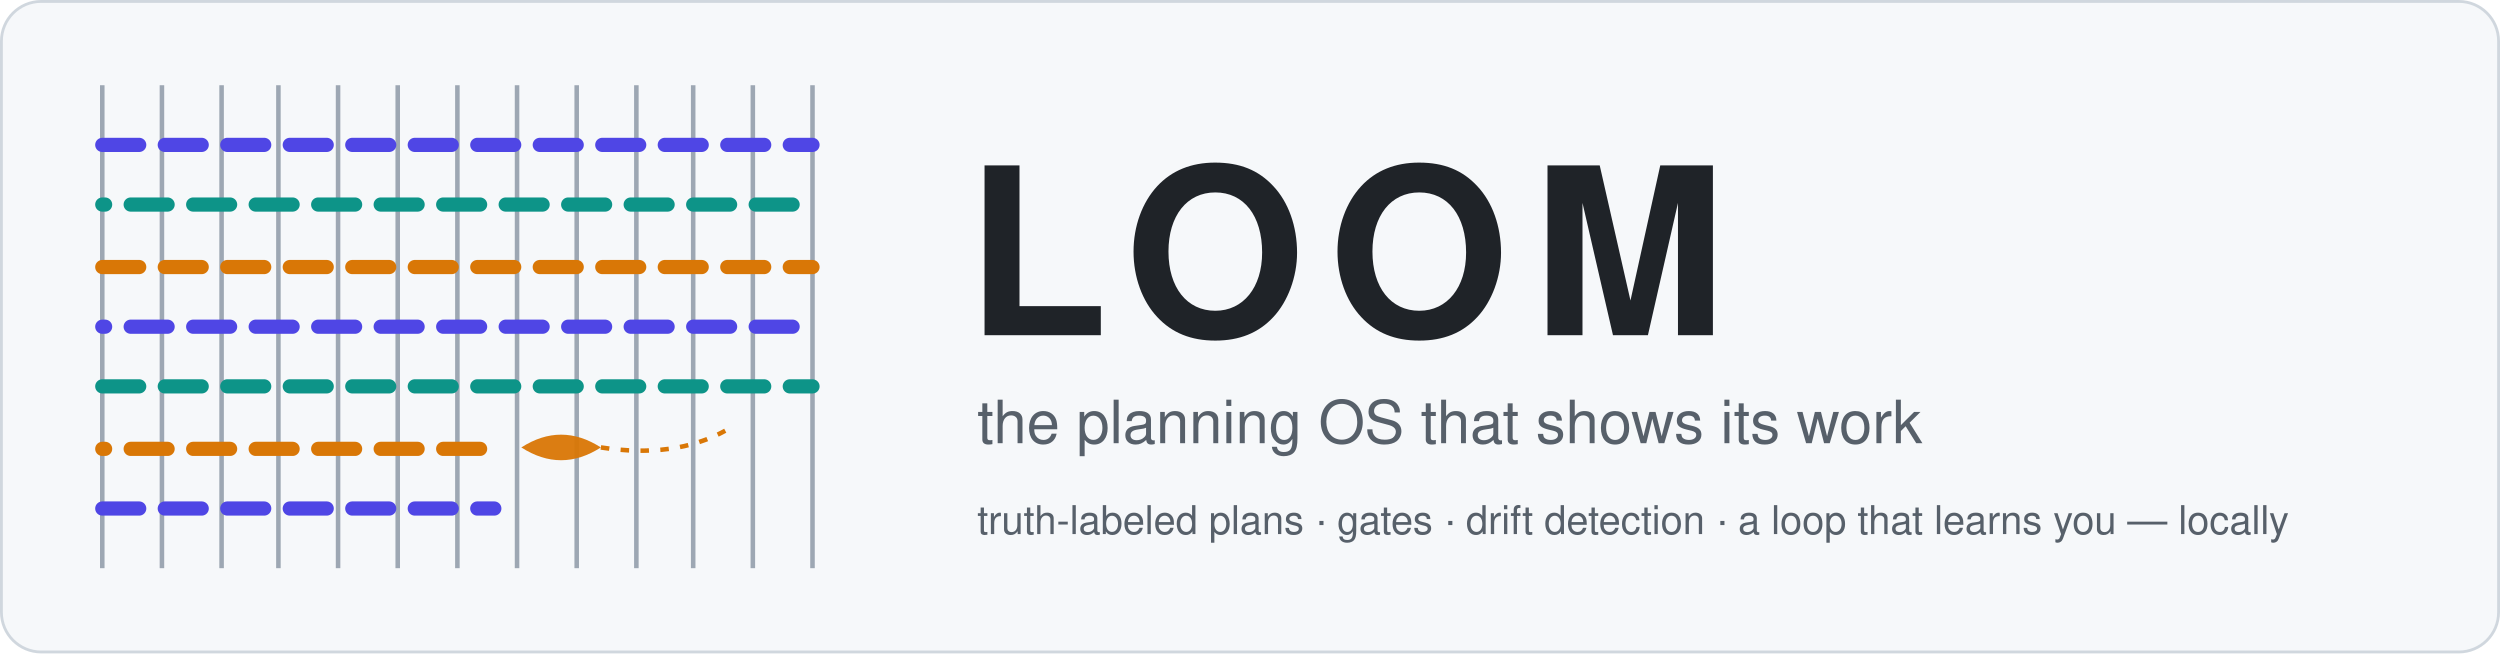
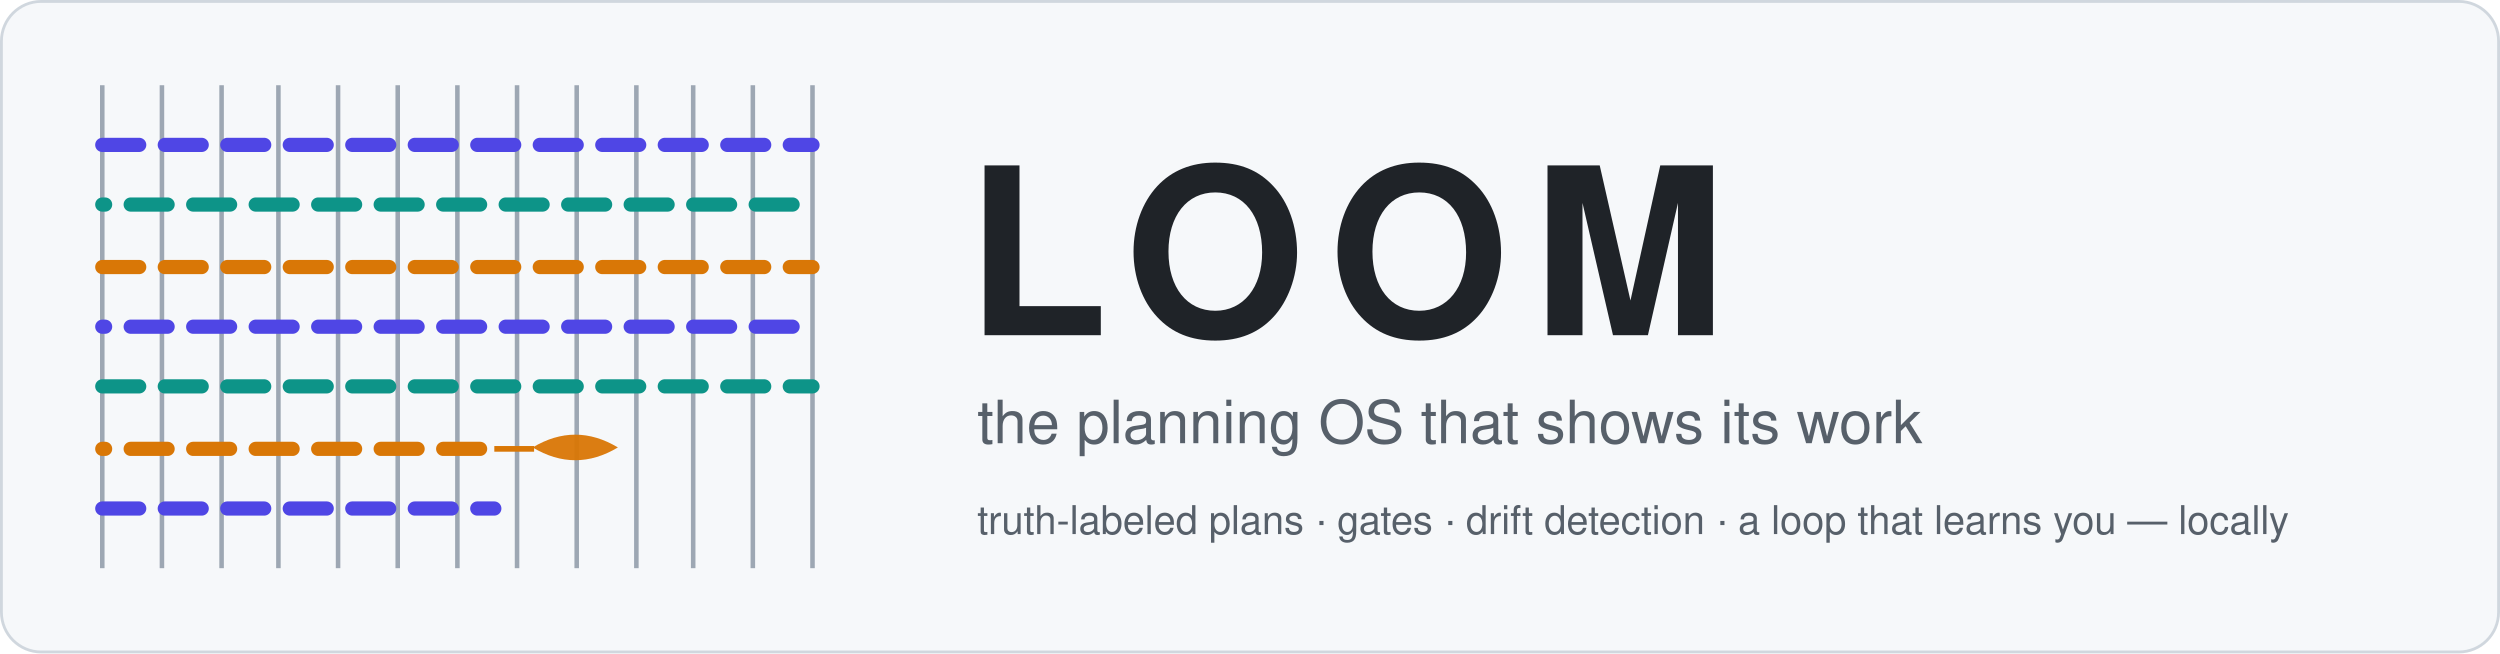
<svg xmlns="http://www.w3.org/2000/svg" viewBox="0 0 880 230" role="img" aria-label="Loom — the planning OS that shows its work">
  <rect x="0.5" y="0.5" width="879" height="229" rx="14" fill="#f6f8fa" stroke="#d0d7de" />
  <line x1="36" y1="30" x2="36" y2="200" stroke="#9da7b3" stroke-width="1.6" />
  <line x1="57" y1="30" x2="57" y2="200" stroke="#9da7b3" stroke-width="1.6" />
  <line x1="78" y1="30" x2="78" y2="200" stroke="#9da7b3" stroke-width="1.6" />
  <line x1="98" y1="30" x2="98" y2="200" stroke="#9da7b3" stroke-width="1.6" />
  <line x1="119" y1="30" x2="119" y2="200" stroke="#9da7b3" stroke-width="1.6" />
  <line x1="140" y1="30" x2="140" y2="200" stroke="#9da7b3" stroke-width="1.6" />
  <line x1="161" y1="30" x2="161" y2="200" stroke="#9da7b3" stroke-width="1.6" />
  <line x1="182" y1="30" x2="182" y2="200" stroke="#9da7b3" stroke-width="1.6" />
  <line x1="203" y1="30" x2="203" y2="200" stroke="#9da7b3" stroke-width="1.6" />
  <line x1="224" y1="30" x2="224" y2="200" stroke="#9da7b3" stroke-width="1.6" />
  <line x1="244" y1="30" x2="244" y2="200" stroke="#9da7b3" stroke-width="1.6" />
  <line x1="265" y1="30" x2="265" y2="200" stroke="#9da7b3" stroke-width="1.6" />
  <line x1="286" y1="30" x2="286" y2="200" stroke="#9da7b3" stroke-width="1.6" />
  <line x1="36" y1="51" x2="286" y2="51" stroke="#4f46e5" stroke-width="5" stroke-linecap="round" stroke-dasharray="13 9" stroke-dashoffset="0" />
  <line x1="36" y1="72" x2="286" y2="72" stroke="#0d9488" stroke-width="5" stroke-linecap="round" stroke-dasharray="13 9" stroke-dashoffset="12" />
  <line x1="36" y1="94" x2="286" y2="94" stroke="#d97706" stroke-width="5" stroke-linecap="round" stroke-dasharray="13 9" stroke-dashoffset="0" />
  <line x1="36" y1="115" x2="286" y2="115" stroke="#4f46e5" stroke-width="5" stroke-linecap="round" stroke-dasharray="13 9" stroke-dashoffset="12" />
  <line x1="36" y1="136" x2="286" y2="136" stroke="#0d9488" stroke-width="5" stroke-linecap="round" stroke-dasharray="13 9" stroke-dashoffset="0" />
  <line x1="36" y1="158" x2="174" y2="158" stroke="#d97706" stroke-width="5" stroke-linecap="round" stroke-dasharray="13 9" stroke-dashoffset="12" />
-   <path d="M183.5 157.5 q14 -9 28 0 q-14 9 -28 0 z" fill="#d97706" opacity="0.95" />
-   <path d="M211.5 157.5 q26 4 44 -6" stroke="#d97706" stroke-width="1.6" fill="none" stroke-dasharray="3 4" />
+   <line x1="174" y1="158" x2="188" y2="158" stroke="#d97706" stroke-width="2" />
+   <path d="M187.5 157.5 q15 -9 30 0 q-15 9 -30 0 z" fill="#d97706" opacity="0.95" />
  <line x1="36" y1="179" x2="174" y2="179" stroke="#4f46e5" stroke-width="5" stroke-linecap="round" stroke-dasharray="13 9" stroke-dashoffset="0" />
  <text x="340" y="118" font-family="-apple-system,Segoe UI,Helvetica,Arial,sans-serif" font-size="82" font-weight="800" letter-spacing="8" fill="#1f2328">LOOM</text>
  <text x="344" y="156" font-family="-apple-system,Segoe UI,Helvetica,Arial,sans-serif" font-size="21" fill="#57606a">the planning OS that shows its work</text>
  <text x="344" y="188" font-family="-apple-system,Segoe UI,Helvetica,Arial,sans-serif" font-size="14" fill="#57606a">truth-labeled plans · gates · drift detection · a loop that learns you — locally</text>
</svg>
